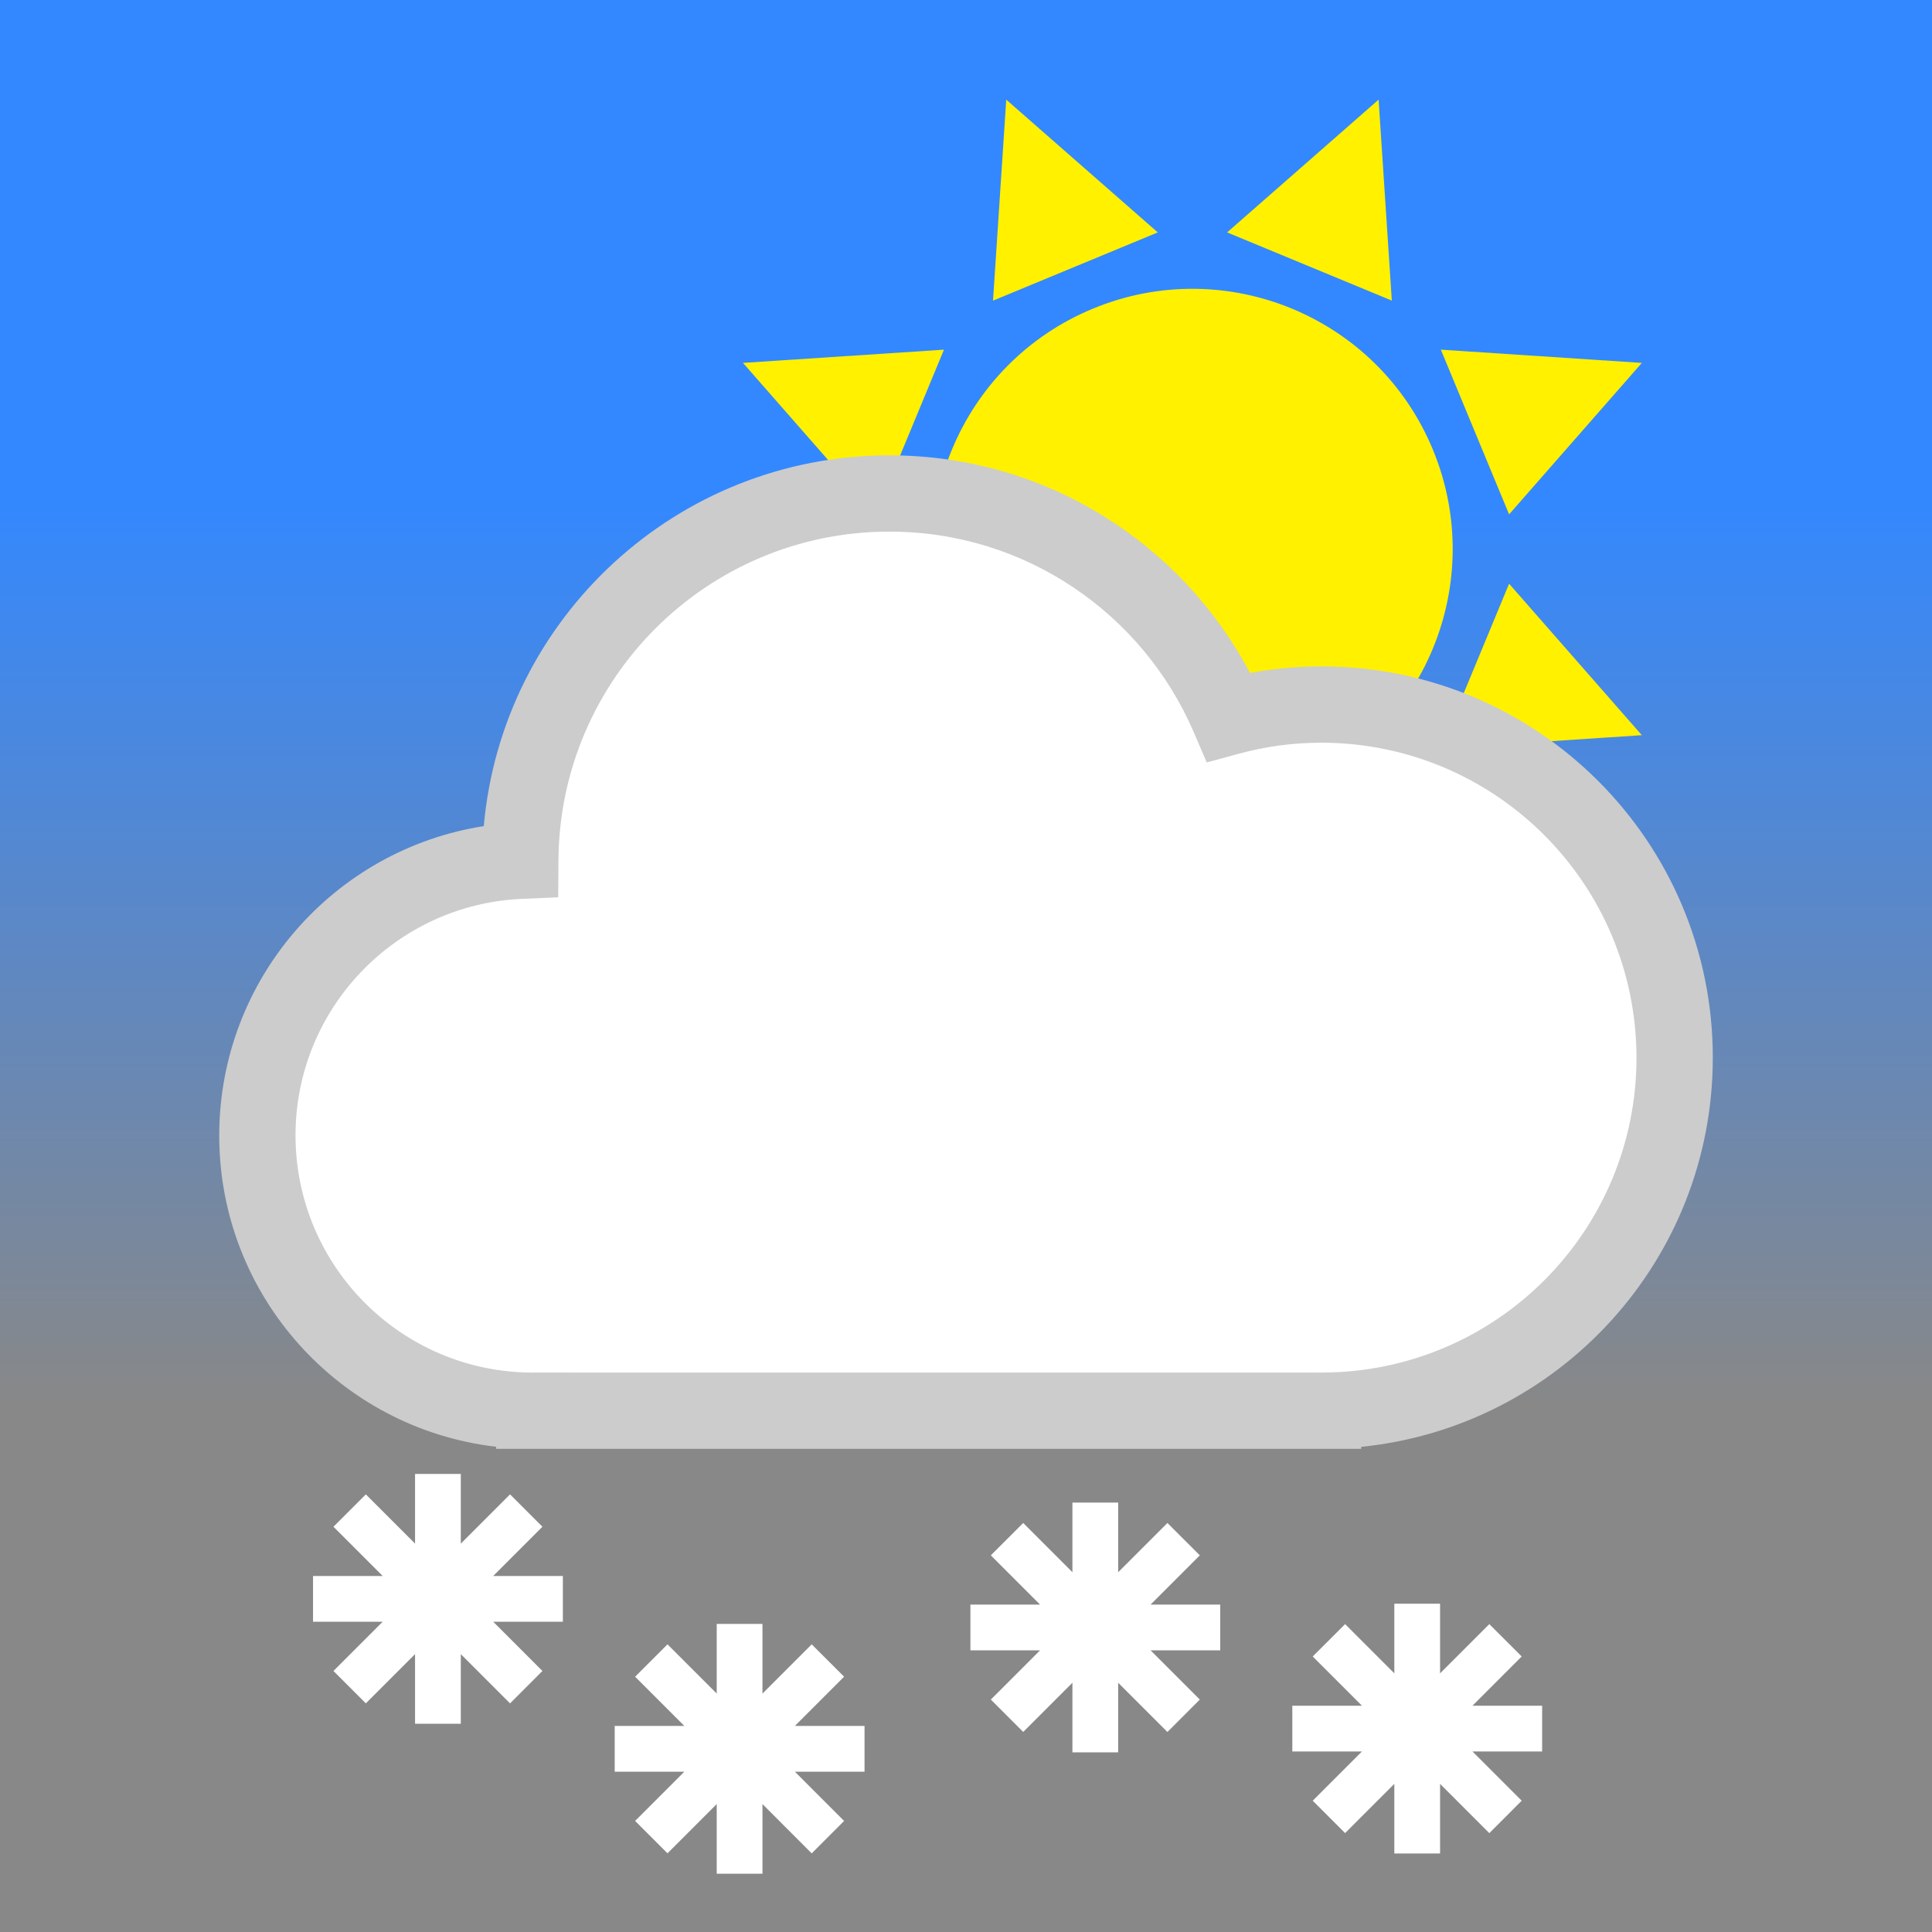
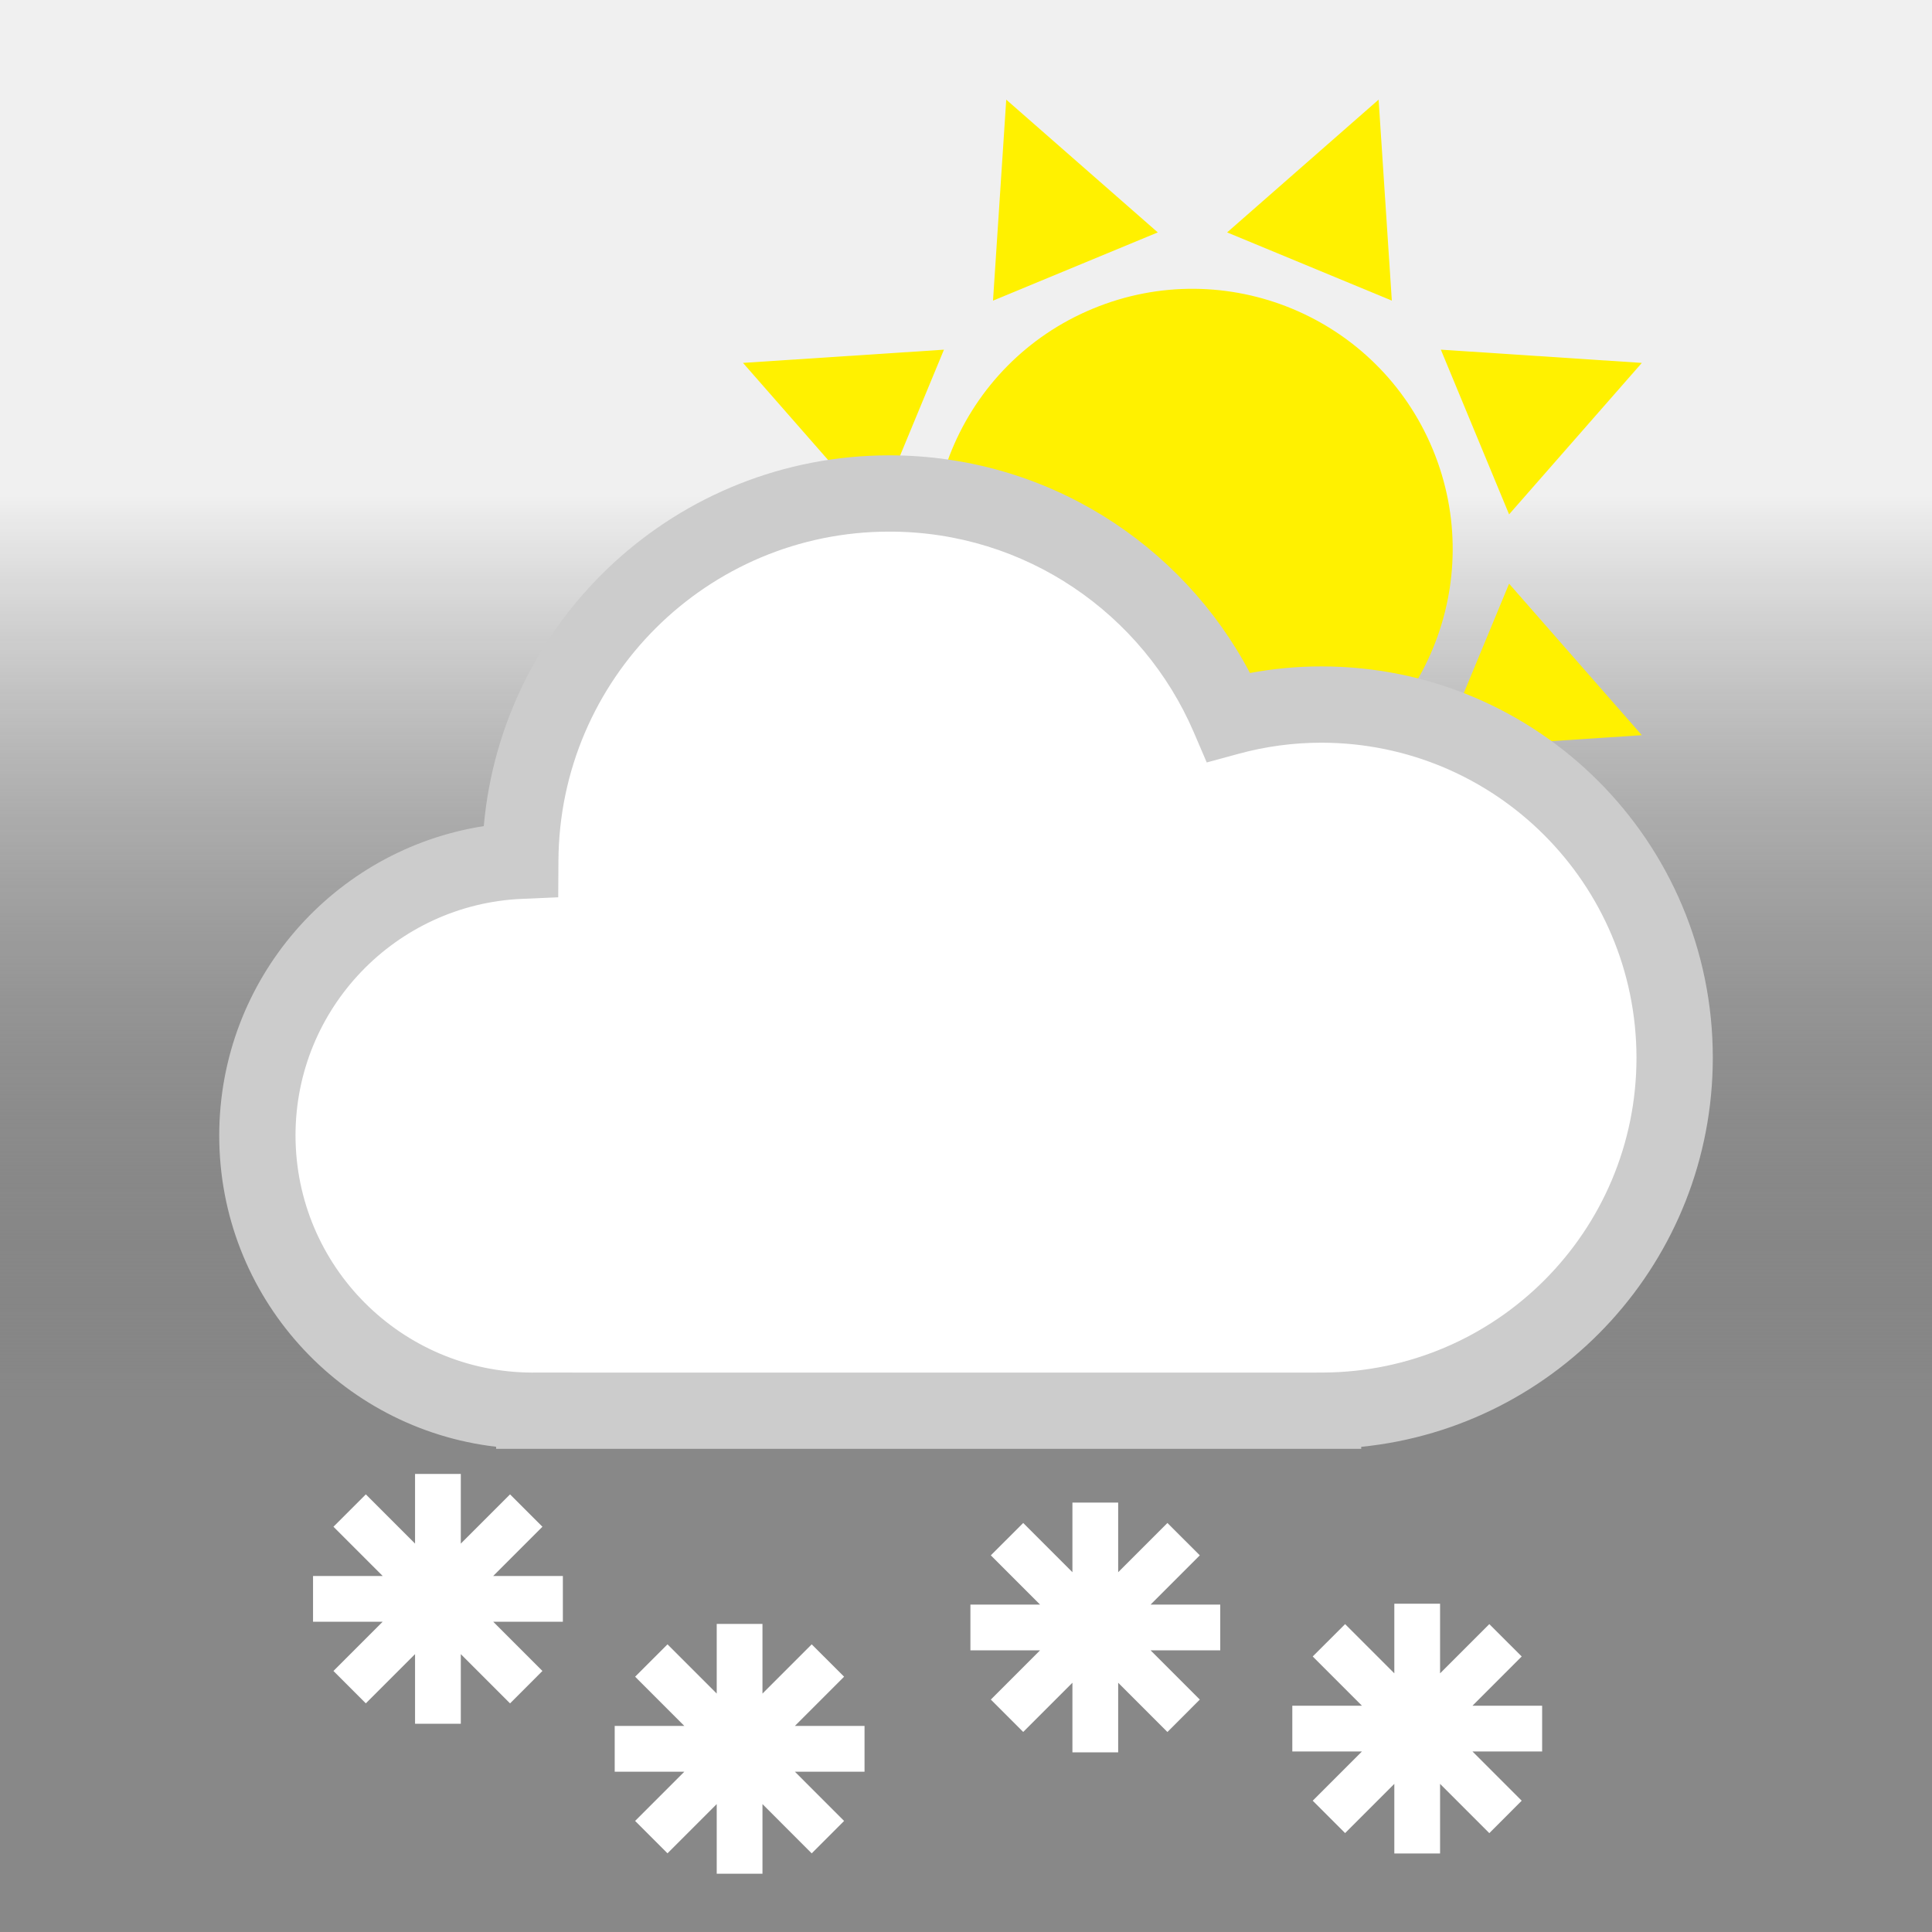
<svg xmlns="http://www.w3.org/2000/svg" height="35.74mm" viewBox="0 0 35.74 35.74" width="35.74mm">
  <linearGradient id="a" gradientTransform="matrix(2.834646 0 0 -2.834646 17.00788 121.1528)" gradientUnits="userSpaceOnUse" x1="17.274" x2="17.274" y1="9.164" y2="25.934">
-     <stop offset="0" stop-color="#38f" />
+     <stop offset="0" stop-color="transparent" />
    <stop offset="1" stop-color="#888" />
  </linearGradient>
  <g transform="matrix(.3527778 0 0 -.3527778 -6 42.74)">
    <path d="m118.321 19.843h-101.313v101.31h101.313z" fill="url(#a)" />
    <g fill="#fff100" stroke-width="1.25" transform="matrix(.8 0 0 .8 -180.841 -225.8861)">
      <path d="m341.229 404.336c3.605-8.702-.527-18.678-9.229-22.283-8.704-3.605-18.682.528-22.288 9.23-3.605 8.703.527 18.678 9.233 22.283 8.703 3.604 18.68-.527 22.284-9.23" />
      <path d="m323.201 418.565-9.933 8.702-.867-13.174z" />
      <path d="m338.542 414.094-.867 13.173-9.929-8.702z" />
      <path d="m346.228 400.083 8.701 9.928-13.174.868z" />
      <path d="m341.755 384.741 13.174.868-8.701 9.929z" />
      <path d="m304.714 400.083-8.702 9.929 13.173.866z" />
    </g>
    <g transform="translate(-245.9351 -306.6878)">
      <path d="m350.76 372.381c0 10.226-8.288 18.515-18.517 18.515-1.684 0-3.316-.229-4.867-.651-2.965 6.891-9.813 11.719-17.794 11.719-10.657 0-19.301-8.614-19.355-19.26-7.67-.335-13.786-6.658-13.786-14.411 0-7.968 6.459-14.428 14.427-14.428.032 0 .061.002.092.002v-.002h41.363v.002c10.192.043 18.437 8.314 18.437 18.514" fill="#fff" />
      <path d="m331.816 355.865.498.002c9.09.037 16.445 7.415 16.443 16.513-.014 9.123-7.392 16.501-16.515 16.515-1.504 0-2.957-.202-4.342-.58l-1.678-.456-.685 1.596c-2.66 6.179-8.799 10.511-15.956 10.509-9.556.002-17.308-7.725-17.355-17.271l-.011-1.905-1.902-.082c-6.603-.287-11.876-5.736-11.874-12.412.012-6.854 5.553-12.403 12.404-12.429.02 0 .059.002.116.002h1.999v-.002zm-42.857-4v.11c-8.174.948-14.518 7.891-14.52 16.319.004 8.203 6.011 14.998 13.872 16.227.969 10.898 10.119 19.441 21.27 19.443 8.207-.002 15.332-4.628 18.908-11.414 1.217.226 2.472.347 3.753.345 11.333 0 20.515-9.182 20.517-20.515-.002-10.629-8.082-19.365-18.436-20.409v-.106z" fill="#ccc" />
    </g>
    <g fill="#fff">
      <path d="m0 0h-3.044l2.151 2.152-1.415 1.414-2.152-2.152v3.044h-1.999v-3.043l-2.151 2.151-1.415-1.414 2.151-2.152h-3.043v-2h3.042l-2.15-2.151 1.415-1.415 2.151 2.151v-3.042h1.999v3.042l2.152-2.153 1.415 1.417-2.15 2.151h3.043z" transform="matrix(1.2 0 0 1.2 46.52333 38.51162)" />
      <path d="m0 0h-3.044l2.151 2.152-1.415 1.414-2.152-2.152v3.044h-1.999v-3.043l-2.151 2.151-1.415-1.414 2.151-2.152h-3.043v-2h3.042l-2.15-2.151 1.415-1.415 2.151 2.151v-3.042h1.999v3.042l2.152-2.153 1.415 1.417-2.15 2.151h3.043z" transform="matrix(1.2 0 0 1.2 62.34224 30.64766)" />
      <path d="m0 0h-3.044l2.151 2.152-1.415 1.414-2.152-2.152v3.044h-1.999v-3.043l-2.151 2.151-1.415-1.414 2.151-2.152h-3.043v-2h3.042l-2.15-2.151 1.415-1.415 2.151 2.151v-3.042h1.999v3.042l2.152-2.153 1.415 1.417-2.15 2.151h3.043z" transform="matrix(1.2 0 0 1.2 80.99479 37.01162)" />
      <path d="m0 0h-3.044l2.151 2.152-1.415 1.414-2.152-2.152v3.044h-1.999v-3.043l-2.151 2.151-1.415-1.414 2.151-2.152h-3.043v-2h3.042l-2.15-2.151 1.415-1.415 2.151 2.151v-3.042h1.999v3.042l2.152-2.153 1.415 1.417-2.15 2.151h3.043z" transform="matrix(1.2 0 0 1.2 97.87436 31.70832)" />
    </g>
  </g>
</svg>
